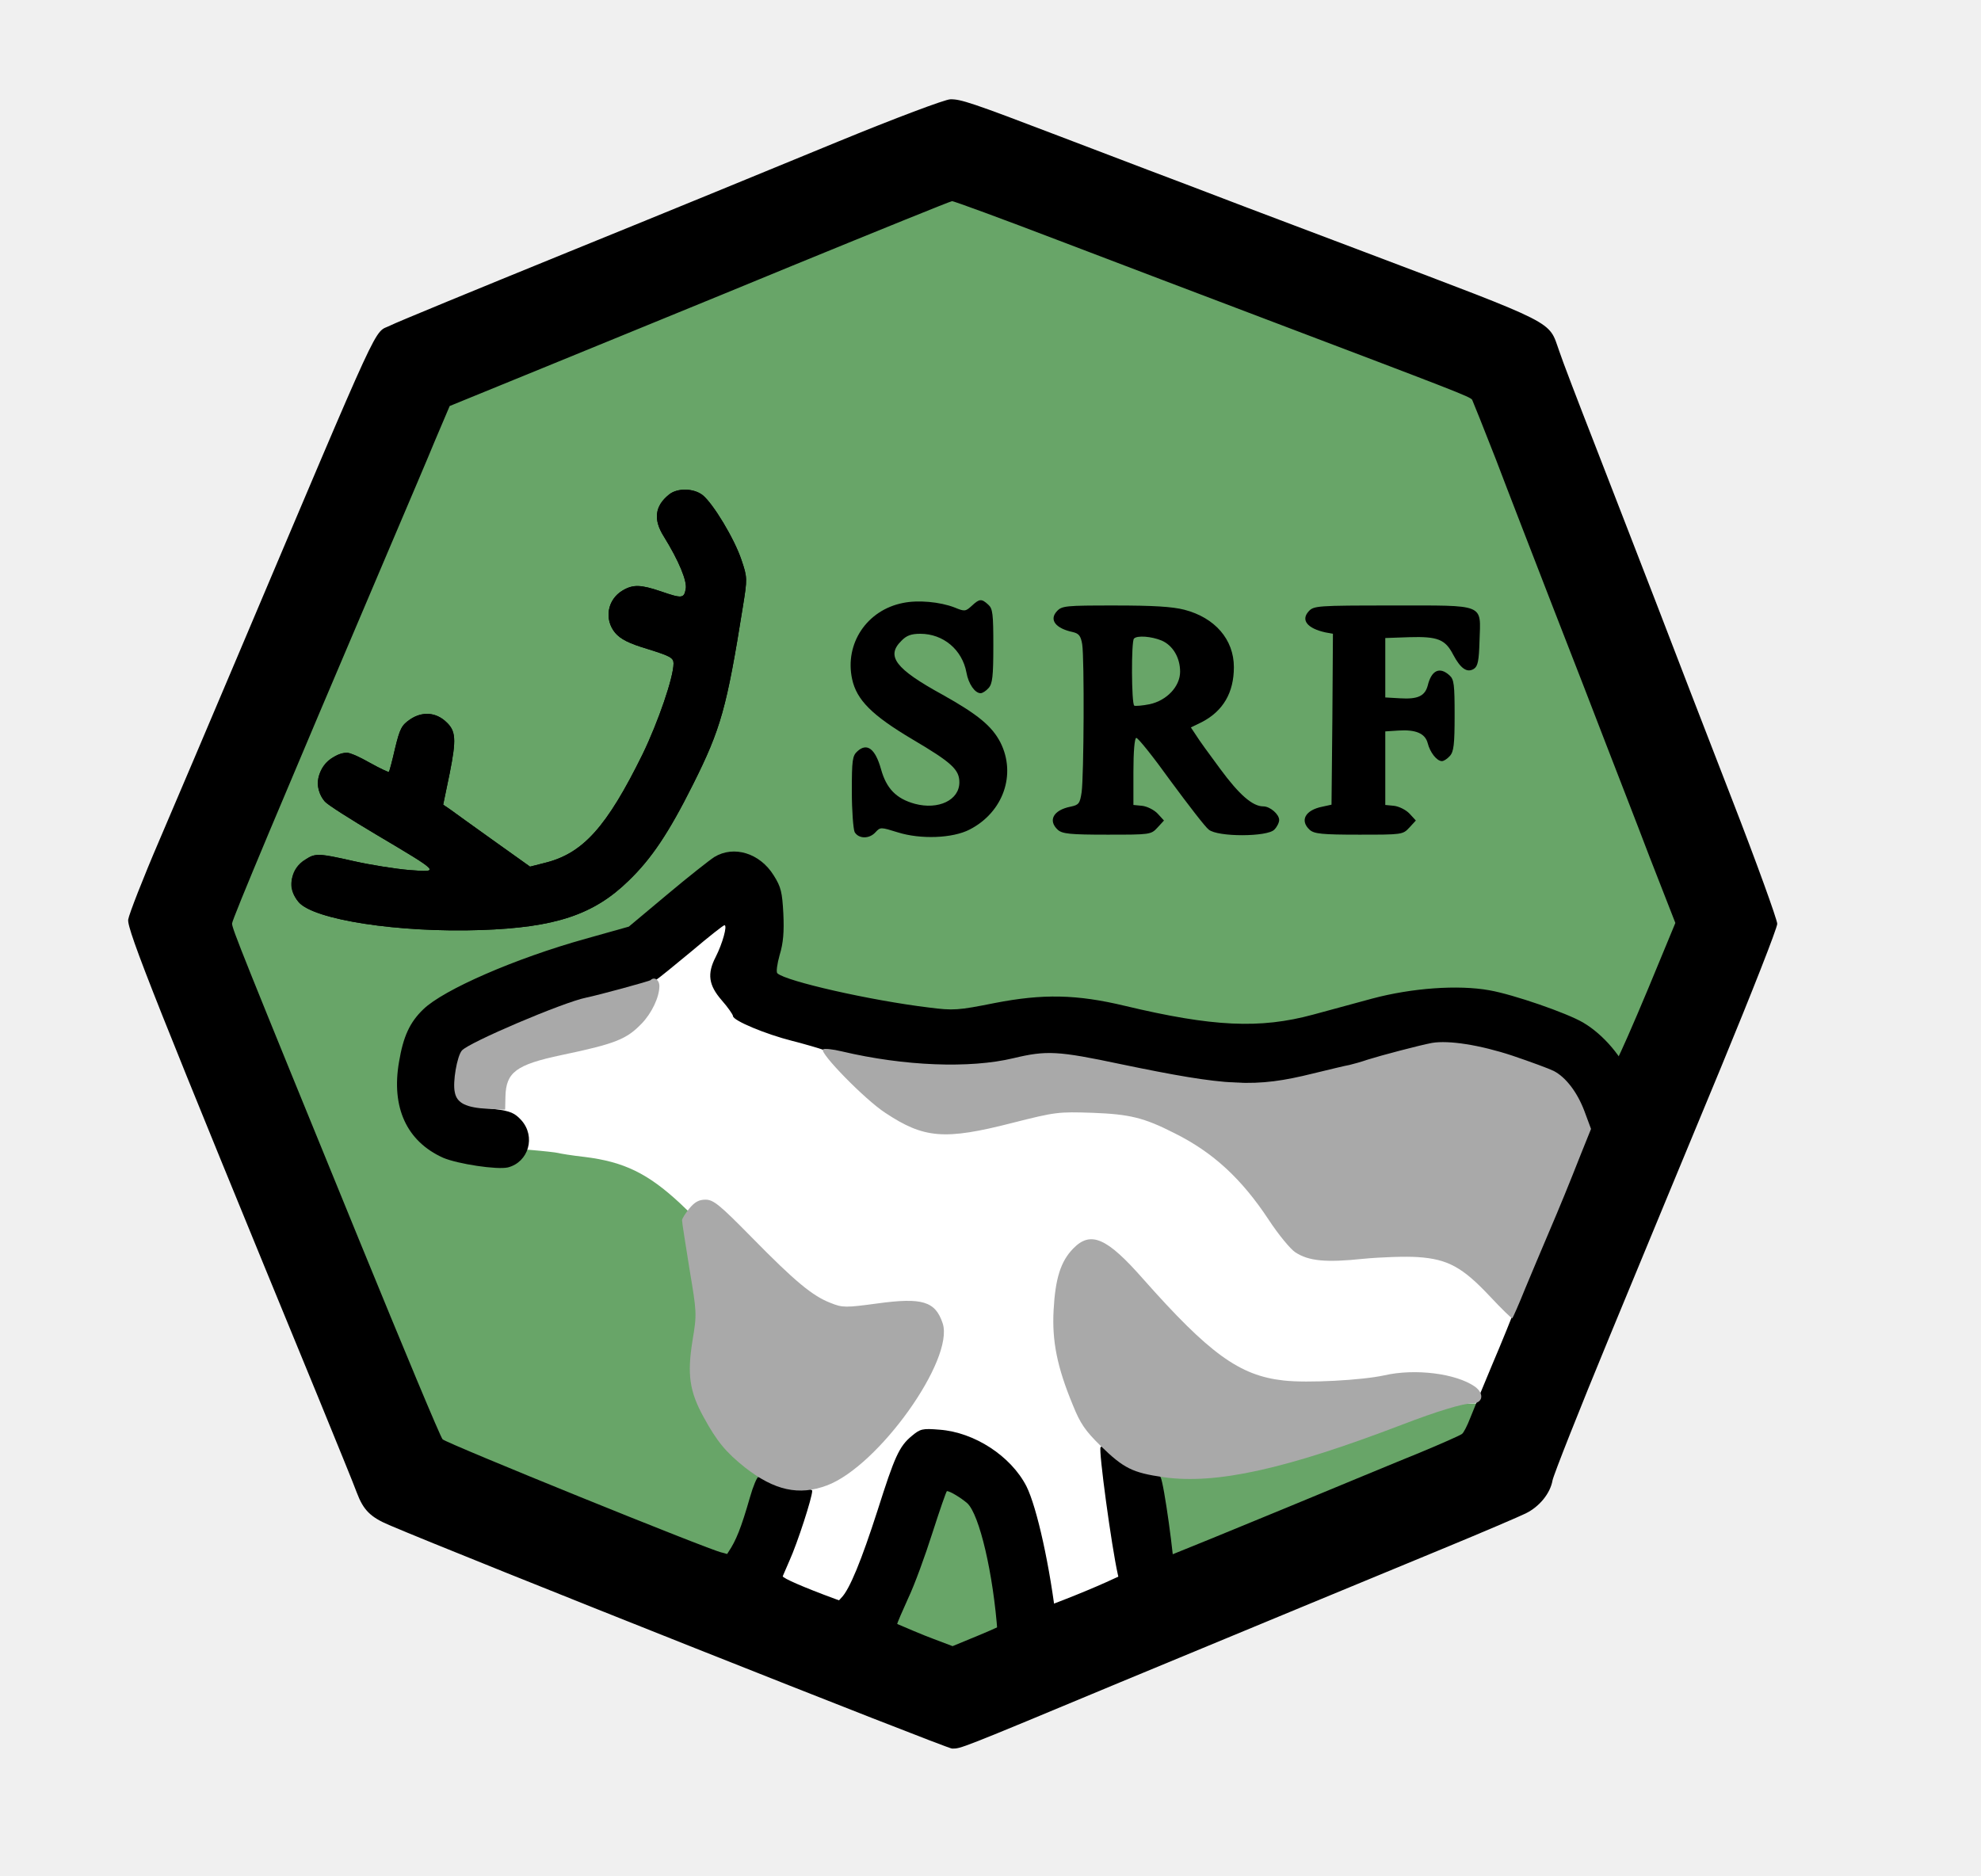
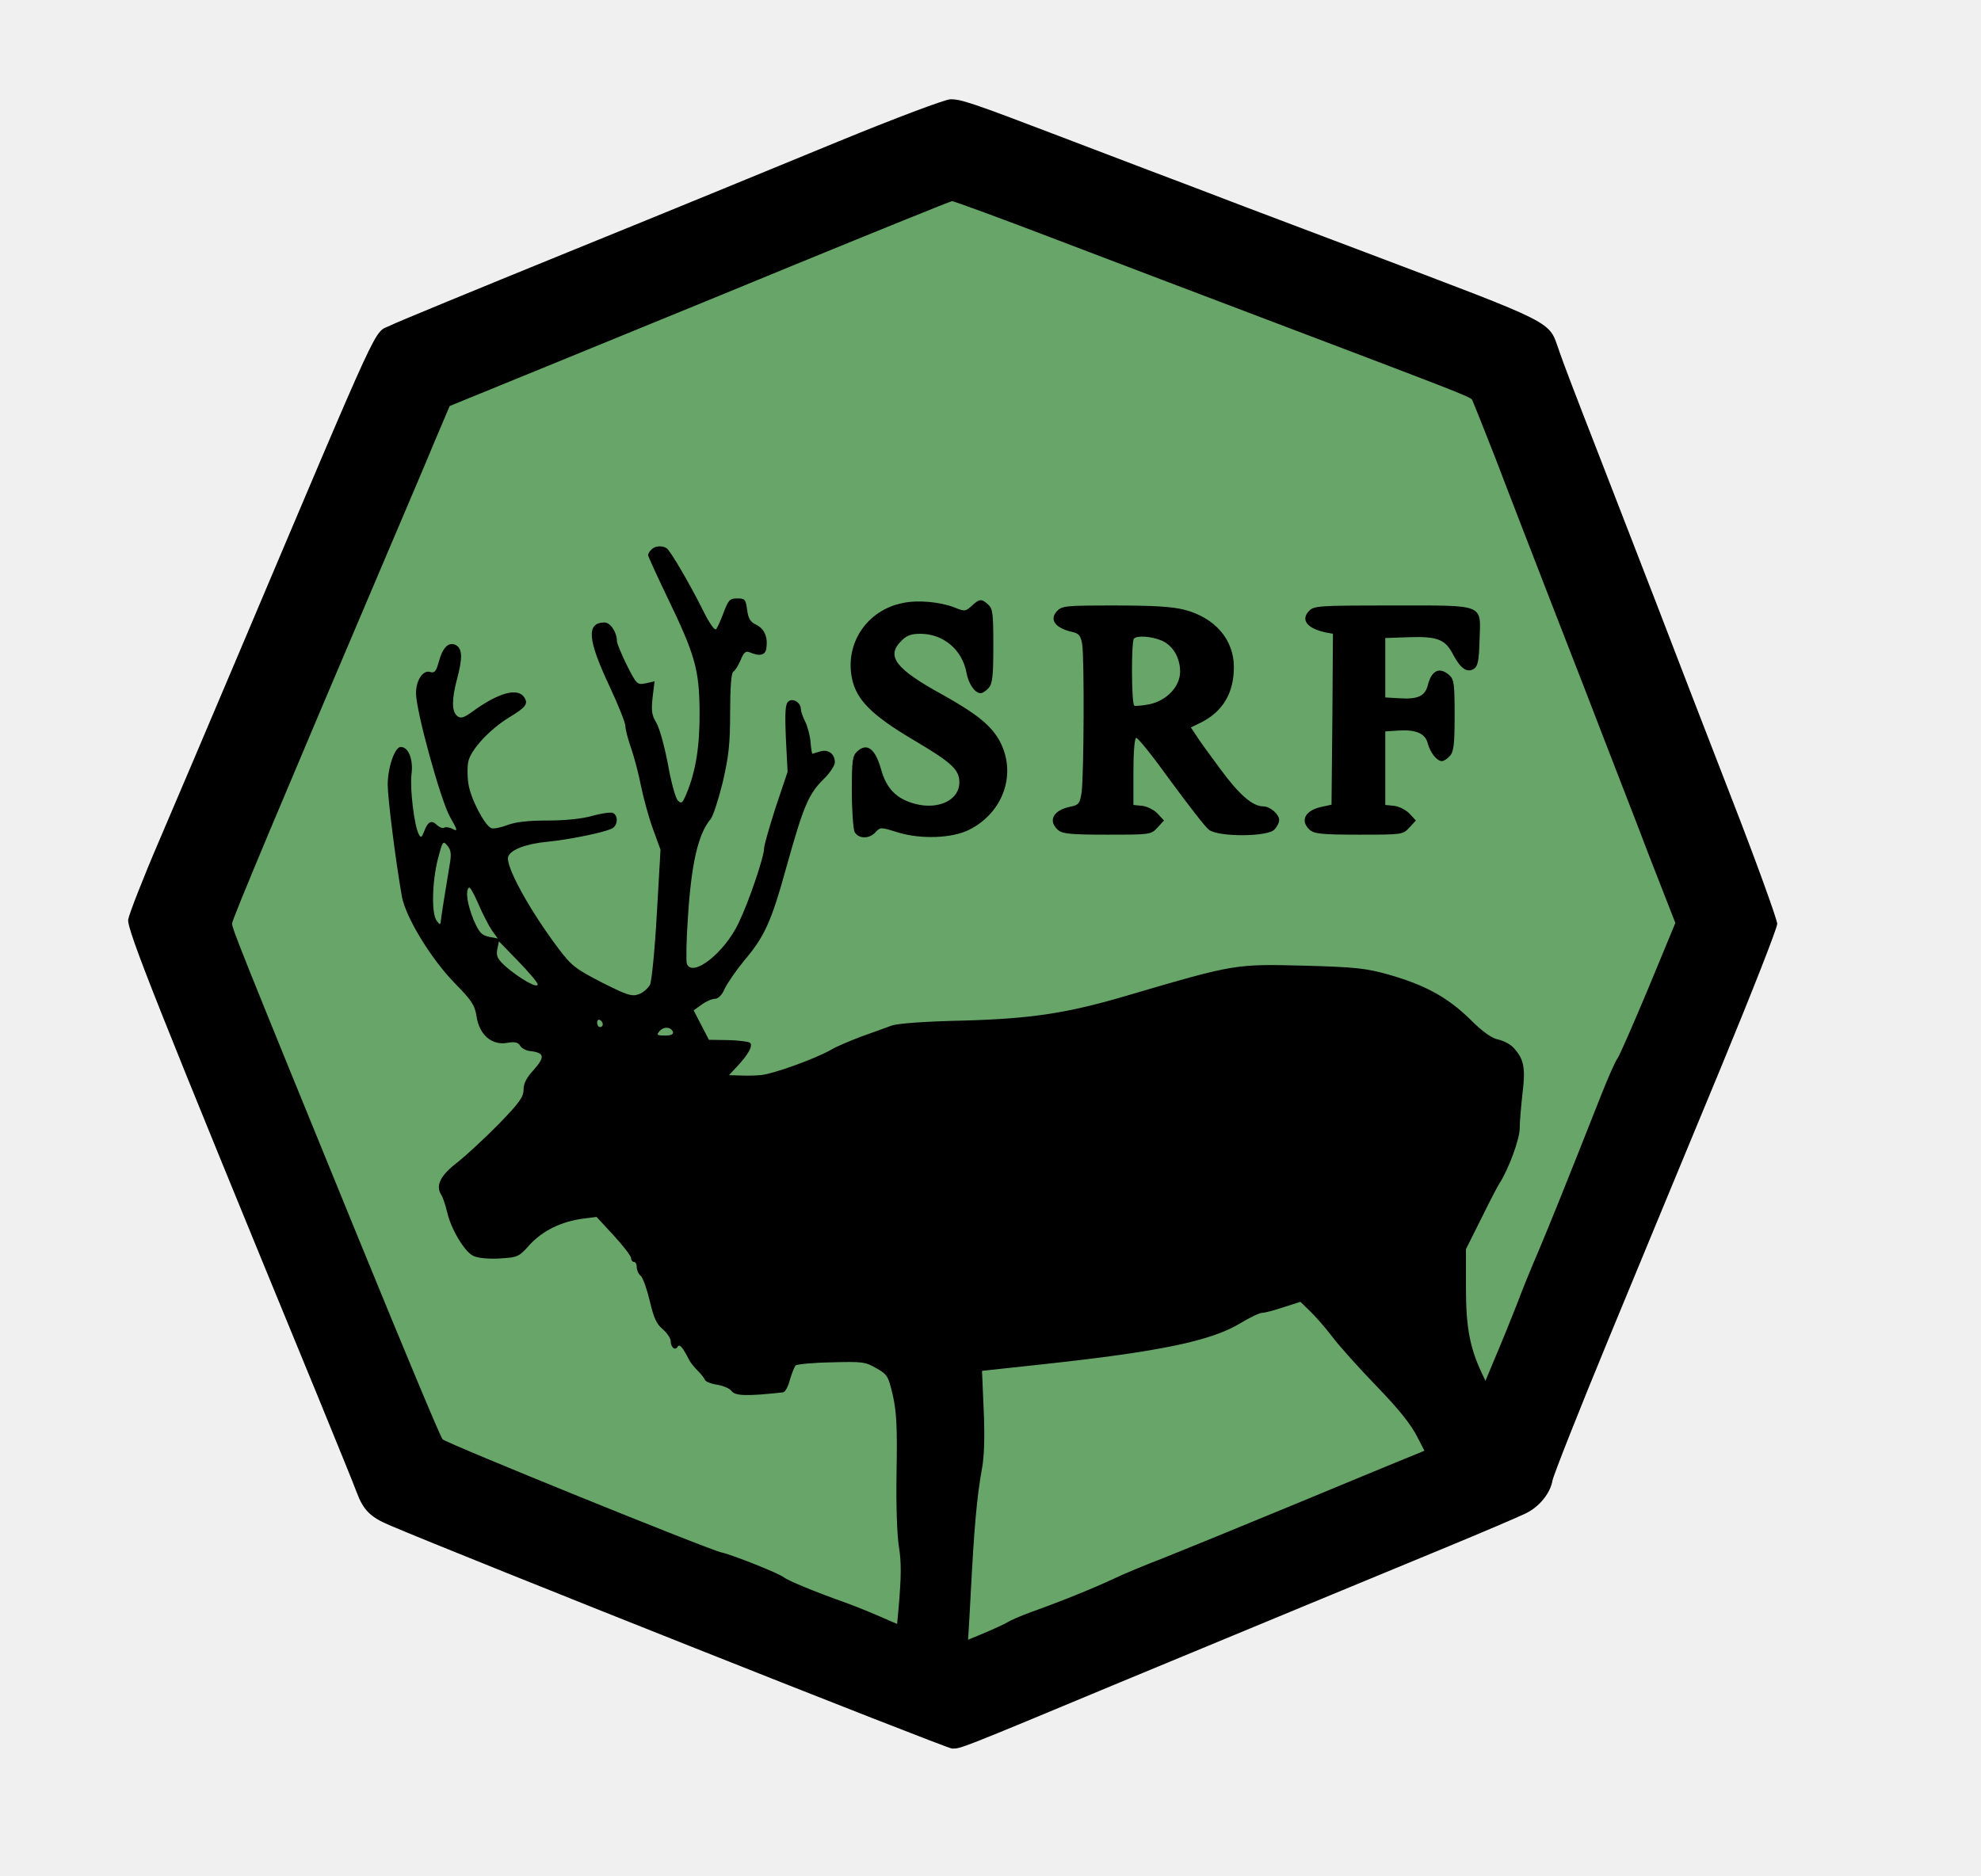
<svg xmlns="http://www.w3.org/2000/svg" version="1.0" width="700pt" height="663pt" viewBox="0 0 700 663" preserveAspectRatio="xMidYMid meet">
-   <g transform="translate(0,663) scale(0.1,-0.1)" fill="#000000" opacity="0" stroke="none">
-     <path d="M2445 4568 c-5 -14 -13 -55 -14 -74 -1 -6 -12 -23 -25 -37 -22 -24 -27 -25 -62 -15 -22 7 -45 16 -52 21 -7 6 -27 11 -45 13 -18 2 -45 4 -62 6 -25 2 -31 -1 -33 -20 -3 -18 4 -26 35 -38 21 -9 52 -27 70 -40 17 -13 34 -24 37 -24 19 0 103 -95 136 -153 45 -78 47 -87 22 -87 -29 0 -54 -24 -72 -71 -22 -55 -49 -65 -51 -17 -1 18 0 38 1 43 2 6 3 59 2 119 -1 78 -5 112 -14 118 -32 20 -98 -124 -98 -214 l0 -58 -33 0 c-37 0 -61 22 -136 123 -47 61 -59 67 -85 39 -14 -16 -14 -24 -4 -53 6 -19 14 -36 17 -39 4 -3 17 -18 30 -35 57 -75 119 -130 178 -157 96 -43 109 -89 16 -54 -65 24 -123 29 -149 11 -29 -19 -30 -35 -4 -63 14 -15 33 -22 58 -22 29 0 58 -13 125 -57 77 -50 89 -62 98 -97 10 -38 9 -42 -15 -63 -14 -12 -26 -27 -26 -33 0 -5 -5 -10 -11 -10 -7 0 -31 -16 -55 -35 -23 -19 -48 -35 -56 -34 -13 0 -78 92 -78 110 0 5 -20 37 -44 72 -60 87 -74 116 -82 178 -4 30 -11 59 -16 66 -5 7 -7 17 -3 23 4 6 -6 10 -24 10 -24 0 -31 -4 -31 -19 0 -10 -7 -25 -16 -32 -14 -11 -19 -10 -35 10 -16 19 -22 21 -34 11 -17 -14 -20 -46 -4 -55 6 -5 3 -13 -10 -22 -33 -23 -24 -44 39 -95 47 -38 90 -93 90 -115 0 -1 -13 -3 -29 -3 -33 0 -63 24 -55 43 5 15 -22 55 -31 45 -4 -3 -9 -24 -12 -47 -5 -39 -6 -40 -45 -39 -49 1 -55 -6 -38 -37 23 -43 73 -60 177 -60 l92 0 26 -34 c30 -42 31 -53 6 -75 -20 -18 -116 -56 -141 -56 -9 0 -30 14 -48 30 -37 33 -72 40 -72 13 0 -9 6 -24 14 -32 27 -30 22 -43 -23 -56 l-44 -14 -39 40 c-46 46 -71 47 -76 5 -2 -16 -7 -25 -10 -20 -11 15 -69 54 -81 54 -15 0 -14 -77 1 -82 6 -2 8 -9 4 -16 -4 -7 -14 -8 -30 -2 -29 11 -36 5 -36 -28 0 -36 43 -87 94 -111 l44 -22 51 27 c29 14 57 35 65 45 7 10 30 26 52 34 21 9 48 20 59 25 53 23 88 29 106 19 28 -15 24 -24 -23 -52 -49 -29 -91 -67 -114 -102 -9 -14 -22 -25 -29 -25 -6 0 -20 -9 -30 -20 -18 -20 -39 -31 -203 -106 -91 -41 -132 -80 -132 -124 0 -16 -4 -32 -10 -35 -17 -11 -11 -61 10 -80 11 -10 20 -29 20 -41 0 -14 10 -30 24 -39 21 -14 30 -14 92 1 38 8 74 20 81 26 24 20 109 12 150 -13 39 -24 90 -46 131 -56 12 -3 22 -10 22 -15 0 -5 3 -7 8 -5 11 8 84 -37 104 -64 11 -15 22 -57 29 -111 8 -57 16 -88 24 -88 12 0 47 -86 60 -147 3 -17 13 -34 21 -37 8 -3 14 -14 14 -25 0 -10 6 -21 14 -24 8 -3 20 -23 26 -44 7 -21 22 -49 32 -63 11 -14 26 -39 33 -57 8 -20 23 -35 38 -38 14 -4 29 -17 35 -31 8 -15 17 -22 27 -18 10 4 15 0 15 -10 0 -12 9 -16 35 -16 32 0 84 -17 95 -31 3 -4 16 -2 30 4 14 5 30 11 35 12 15 2 48 15 65 26 37 23 68 33 105 35 22 1 59 4 83 7 23 3 42 3 42 -1 0 -16 -161 -162 -186 -168 -15 -4 -52 -30 -81 -59 -47 -46 -53 -56 -53 -93 0 -37 5 -47 51 -89 28 -27 70 -75 93 -108 73 -106 95 -166 96 -265 1 -36 1 -76 1 -90 1 -29 22 -56 63 -77 44 -23 69 -3 115 91 46 92 59 140 42 159 -6 8 -8 16 -5 20 3 3 -32 43 -78 90 -45 46 -98 102 -116 125 -36 43 -65 92 -54 92 3 0 1 5 -6 12 -15 15 -16 38 -1 38 6 0 29 12 52 28 69 44 81 52 97 58 8 3 22 10 30 15 8 5 36 20 62 33 27 13 57 35 69 50 23 30 57 34 65 9 3 -10 10 -26 15 -35 12 -23 12 -124 -1 -168 -6 -19 -13 -74 -17 -121 -5 -69 -2 -96 13 -140 13 -39 18 -81 17 -149 -1 -124 -2 -127 -19 -141 -8 -6 -14 -18 -14 -27 0 -8 -18 -39 -40 -68 -47 -62 -51 -56 75 -99 44 -15 90 -33 102 -41 37 -23 61 -2 83 75 7 26 5 47 -12 95 -11 33 -24 65 -29 71 -5 5 -9 32 -9 60 0 67 21 336 28 355 7 19 10 30 17 60 19 81 24 131 26 263 1 81 6 147 11 147 4 0 8 9 8 19 0 26 56 71 88 71 15 0 99 -6 187 -14 88 -8 169 -13 180 -12 11 2 49 6 85 10 36 4 84 12 107 18 42 10 42 10 102 -42 34 -29 61 -57 61 -61 0 -5 8 -18 18 -28 64 -70 147 -220 139 -252 -3 -10 -1 -22 4 -25 12 -7 11 -48 -2 -98 -14 -49 -73 -179 -91 -198 -7 -7 -19 -31 -27 -53 -7 -22 -30 -62 -50 -90 -71 -95 -66 -106 27 -61 37 18 83 38 103 45 22 7 41 22 47 36 7 14 16 25 21 25 6 0 8 6 5 13 -2 7 7 26 21 41 14 15 25 31 25 35 0 5 11 28 24 52 13 24 39 82 56 128 18 46 45 97 61 114 27 28 28 33 22 91 -4 43 -15 76 -37 111 -32 51 -60 107 -69 136 -5 14 0 15 50 3 52 -12 104 -32 147 -56 35 -19 146 -110 146 -119 0 -5 5 -9 11 -9 6 0 32 -21 57 -47 50 -52 62 -88 65 -195 1 -31 5 -60 10 -64 4 -4 7 -18 7 -31 0 -20 3 -23 28 -17 15 4 43 15 63 25 l36 18 7 158 c3 87 9 179 12 205 7 52 15 42 -114 158 -34 30 -62 61 -62 69 0 8 -7 22 -16 32 -16 18 -24 125 -13 184 10 51 39 127 59 156 11 15 20 36 20 47 0 11 11 45 25 76 14 31 25 68 25 81 0 26 23 35 34 13 5 -11 51 -90 74 -126 12 -19 61 5 67 32 2 12 6 35 9 51 3 17 8 45 12 63 5 24 0 46 -20 86 -14 29 -26 60 -26 69 0 33 -64 82 -145 112 -27 10 -74 38 -103 63 -50 42 -196 122 -223 122 -7 0 -26 4 -43 9 -125 39 -192 46 -456 46 -183 0 -283 -4 -325 -13 -33 -7 -87 -18 -120 -23 -33 -5 -82 -14 -110 -19 -27 -6 -77 -14 -110 -19 -33 -5 -98 -17 -145 -26 -116 -24 -185 -16 -283 29 -88 41 -150 46 -252 20 -161 -41 -204 -47 -258 -35 -76 17 -76 17 -83 24 -4 4 -18 7 -31 7 -12 0 -23 5 -23 11 0 5 -4 8 -9 5 -16 -10 -59 12 -76 38 -14 20 -14 28 -3 45 7 12 21 21 30 21 10 0 18 4 18 9 0 5 22 31 50 58 89 86 57 130 -72 99 -40 -10 -87 -20 -105 -23 -18 -3 -38 -11 -44 -19 -6 -8 -19 -14 -28 -14 -9 0 -22 -5 -28 -11 -8 -8 -17 -8 -31 0 -11 6 -34 11 -51 11 -16 0 -32 4 -35 8 -7 12 58 53 127 82 55 23 98 58 186 153 24 26 47 45 51 42 4 -3 26 26 48 63 22 37 53 81 69 98 15 16 34 42 41 56 8 14 37 43 64 64 59 45 102 107 93 135 -8 26 -38 24 -50 -3 -15 -33 -34 -34 -30 -1 4 35 -23 117 -69 208 -35 68 -46 128 -26 140 6 3 10 19 10 34 0 16 11 44 24 63 13 20 25 54 28 77 3 36 1 41 -17 41 -25 -1 -44 -16 -74 -61 -14 -20 -33 -42 -43 -48 -17 -10 -18 -6 -18 61 0 79 -4 89 -38 107 -18 9 -23 9 -27 -1z m74 -558 c18 -79 2 -192 -30 -223 -11 -10 -19 -24 -19 -32 0 -21 -27 -19 -33 3 -3 9 -13 41 -21 71 l-15 54 34 56 c30 48 35 66 35 116 0 60 1 60 18 37 10 -13 24 -50 31 -82z" />
-   </g>
- 
- Hexagon background color
- <g transform="translate(0,663) scale(0.1,-0.1)" fill="#68a568" stroke="none">
+   <g transform="translate(0,663) scale(0.1,-0.1)" fill="#68a568" stroke="none">
    <path d="M3318 6145 c-2 -3 -33 -16 -69 -29 -35 -13 -125 -50 -199 -81 -74 -31 -162 -67 -195 -80 -70 -27 -321 -130 -350 -144 -20 -10 -44 -20 -275 -113 -69 -27 -129 -53 -135 -58 -5 -4 -23 -10 -39 -14 -16 -4 -48 -16 -70 -27 -23 -11 -120 -52 -216 -90 -96 -39 -197 -81 -225 -93 -27 -12 -75 -33 -106 -45 -55 -22 -58 -25 -87 -89 -16 -37 -48 -119 -71 -182 -24 -63 -62 -164 -85 -225 -44 -113 -92 -238 -145 -380 -17 -44 -46 -123 -66 -175 -32 -85 -82 -217 -150 -395 -12 -33 -41 -109 -63 -170 -23 -60 -66 -175 -97 -255 -30 -80 -55 -153 -55 -162 0 -9 9 -38 21 -65 12 -26 29 -70 39 -98 10 -27 43 -115 75 -195 32 -80 67 -172 80 -205 59 -156 109 -284 127 -325 12 -25 29 -67 39 -95 9 -27 37 -102 62 -165 25 -63 77 -198 117 -300 39 -102 88 -228 109 -280 21 -52 48 -123 60 -157 13 -34 31 -69 40 -77 9 -8 95 -45 191 -82 96 -36 194 -74 217 -85 22 -10 112 -46 200 -79 87 -33 172 -67 190 -75 35 -15 285 -115 348 -138 22 -8 103 -41 180 -72 77 -31 174 -69 215 -85 41 -15 149 -58 240 -94 91 -37 173 -69 183 -71 9 -2 21 -7 27 -10 5 -3 36 5 67 18 123 52 411 180 466 208 32 16 62 29 67 29 6 0 34 12 63 26 28 14 81 38 117 54 107 46 387 171 630 280 47 22 128 58 180 81 52 23 142 63 199 89 116 54 116 54 190 218 87 194 273 599 292 636 11 21 28 60 38 85 10 25 58 143 106 261 48 118 123 305 167 415 44 110 93 232 109 271 l29 72 -21 63 c-12 35 -33 98 -49 139 -15 41 -33 91 -39 110 -7 19 -33 91 -57 160 -25 69 -63 175 -84 235 -22 61 -62 173 -90 250 -28 77 -67 185 -86 240 -67 187 -93 260 -149 415 -31 85 -70 196 -87 245 -17 50 -41 113 -53 141 -22 48 -26 52 -97 78 -300 115 -483 187 -525 206 -24 11 -47 20 -53 20 -5 0 -56 18 -112 41 -57 23 -134 54 -173 69 -38 15 -137 53 -220 84 -82 31 -181 70 -220 86 -38 16 -124 50 -190 75 -110 42 -256 98 -379 146 -47 18 -87 24 -98 14z" />
  </g>

- Reindeer Body background
- <g transform="translate(0,663) scale(0.1,-0.1)" fill="#ffffff" stroke="none">
-     <path d="M2540 3443 c-8 -3 -49 -22 -90 -41 -41 -19 -81 -36 -90 -37 -12 -3 -481 -224 -802 -379 -103 -49 -104 -65 -13 -156 36 -35 65 -67 65 -70 0 -3 39 -47 88 -97 l87 -91 87 -6 c48 -4 93 -9 100 -11 7 -2 49 -9 94 -14 138 -17 223 -58 336 -163 89 -83 128 -135 128 -172 0 -17 7 -42 16 -54 8 -13 13 -31 9 -42 -3 -11 5 -81 19 -157 14 -76 28 -163 32 -193 14 -123 229 -1011 244 -1010 6 1 37 47 341 495 159 233 154 228 173 206 9 -10 36 -46 59 -80 42 -62 106 -153 306 -440 59 -85 115 -159 125 -165 13 -9 20 -7 32 9 8 11 17 31 20 45 3 14 23 84 44 155 21 72 47 162 58 200 45 157 64 221 73 237 5 10 9 26 9 35 0 10 16 63 34 118 l33 100 622 2 c343 1 629 4 636 7 12 4 15 53 18 258 1 139 6 264 11 278 6 19 5 21 -3 10 -8 -11 -11 75 -11 305 0 237 3 324 12 333 9 9 9 12 0 12 -8 0 -12 17 -12 45 l0 45 -1317 2 -1316 3 -44 100 c-24 55 -46 109 -50 120 -3 11 -15 40 -26 65 -12 25 -35 79 -51 120 -31 76 -46 89 -86 73z" />
-   </g>
- 
- Reindeer Outline
- <g transform="translate(0,663) scale(0.1,-0.1)" fill="#000000" stroke="none">
-     <path d="M2364 4882 c-50 -40 -56 -88 -19 -147 54 -87 84 -160 78 -187 -6 -33 -13 -34 -88 -8 -71 24 -98 25 -135 3 -54 -32 -66 -102 -26 -150 19 -22 48 -37 115 -57 80 -25 91 -31 91 -51 0 -49 -54 -206 -109 -320 -127 -258 -211 -352 -347 -385 l-51 -13 -129 92 c-71 51 -140 100 -153 110 l-25 17 23 111 c24 121 22 150 -13 182 -36 34 -84 37 -126 9 -31 -21 -37 -33 -54 -103 -10 -44 -20 -82 -22 -83 -1 -2 -31 12 -67 32 -35 20 -71 36 -80 36 -56 0 -114 -68 -103 -122 3 -18 14 -40 24 -51 9 -11 91 -63 182 -117 229 -136 225 -133 116 -125 -48 4 -136 18 -194 31 -127 29 -136 29 -172 7 -55 -32 -66 -102 -25 -151 53 -63 354 -109 645 -99 262 9 398 54 521 174 81 78 142 169 228 341 98 196 119 270 176 628 16 99 16 103 -5 165 -25 75 -100 199 -137 229 -32 25 -90 26 -119 2z" />
-     <path d="M2524 3601 c-17 -11 -92 -70 -167 -133 l-135 -113 -153 -43 c-248 -69 -502 -180 -573 -249 -48 -46 -71 -96 -86 -186 -28 -161 27 -281 156 -339 52 -22 191 -43 229 -34 73 19 99 109 47 167 -23 25 -38 32 -92 39 -123 15 -145 36 -134 122 8 65 31 93 104 125 30 14 78 35 105 48 78 37 249 93 365 121 57 13 114 31 126 39 11 7 69 54 129 104 59 50 111 91 115 91 11 0 -7 -65 -31 -112 -31 -60 -25 -100 21 -153 22 -25 40 -51 40 -56 0 -16 115 -64 210 -88 47 -12 94 -26 105 -30 27 -12 170 -38 277 -51 132 -16 241 -13 377 9 67 12 140 21 161 21 51 0 230 -32 365 -66 92 -23 138 -28 280 -31 185 -4 158 -9 475 76 187 51 259 63 325 55 65 -7 256 -64 318 -95 45 -24 89 -82 117 -158 12 -31 27 -63 35 -71 7 -8 23 -35 35 -59 l22 -45 13 25 c7 13 30 66 50 118 l37 94 -27 71 c-30 78 -98 159 -171 202 -58 34 -246 99 -331 114 -111 20 -274 8 -413 -29 -63 -17 -158 -43 -210 -57 -188 -51 -355 -43 -665 31 -171 41 -290 43 -460 10 -130 -26 -146 -27 -232 -16 -207 25 -506 93 -536 121 -5 4 -1 33 8 65 13 42 16 83 13 146 -4 75 -8 94 -34 135 -49 79 -141 107 -210 65z" />
-     <path d="M3222 1555 c-45 -37 -61 -74 -121 -263 -57 -177 -99 -280 -128 -309 -10 -10 -28 -33 -41 -50 l-23 -32 23 -15 c13 -8 46 -25 73 -37 28 -12 62 -30 76 -40 l26 -18 31 45 c18 24 32 48 32 53 0 4 18 46 39 92 22 46 60 150 86 232 26 81 49 147 51 147 11 0 50 -24 72 -43 43 -40 92 -249 107 -460 4 -55 12 -90 19 -93 12 -5 52 10 143 53 l52 24 -5 47 c-23 203 -70 415 -107 489 -55 107 -184 191 -307 200 -61 5 -68 3 -98 -22z" />
-     <path d="M3889 1515 c-8 -8 39 -353 61 -450 12 -49 23 -99 25 -110 2 -11 4 -21 4 -22 1 -1 29 12 64 29 34 17 72 34 85 39 19 7 22 16 22 59 0 59 -37 328 -49 349 -7 14 -18 18 -69 26 -29 4 -98 51 -106 71 -5 13 -28 19 -37 9z" />
-     <path d="M2650 1338 c-31 -108 -49 -153 -76 -193 -13 -20 -24 -40 -24 -45 0 -11 162 -100 183 -100 13 0 28 23 26 40 0 3 14 37 31 75 28 62 80 222 80 246 0 5 -20 9 -44 9 -24 0 -65 9 -91 20 -26 11 -51 20 -55 20 -5 0 -19 -33 -30 -72z" />
-     <path d="M2364 4882 c-50 -40 -56 -88 -19 -147 54 -87 84 -160 78 -187 -6 -33 -13 -34 -88 -8 -71 24 -98 25 -135 3 -54 -32 -66 -102 -26 -150 19 -22 48 -37 115 -57 80 -25 91 -31 91 -51 0 -49 -54 -206 -109 -320 -127 -258 -211 -352 -347 -385 l-51 -13 -129 92 c-71 51 -140 100 -153 110 l-25 17 23 111 c24 121 22 150 -13 182 -36 34 -84 37 -126 9 -31 -21 -37 -33 -54 -103 -10 -44 -20 -82 -22 -83 -1 -2 -31 12 -67 32 -72 40 -85 43 -127 21 -59 -30 -75 -111 -32 -158 9 -11 91 -63 182 -117 229 -136 225 -133 116 -125 -48 4 -136 18 -194 31 -138 31 -147 31 -188 -10 -43 -43 -46 -90 -9 -134 53 -63 354 -109 645 -99 262 9 398 54 521 174 81 78 142 169 228 341 98 196 119 270 176 628 16 99 16 103 -5 165 -25 75 -100 199 -137 229 -32 25 -90 26 -119 2z" />
+ Reindeer
+ <g transform="translate(-60,660) scale(0.1,-0.1)" fill="#000000" stroke="none">
+     <path d="M2902 4658 c-7 -7 -12 -15 -12 -20 0 -4 31 -72 69 -151 98 -203 112 -255 113 -402 1 -121 -13 -211 -47 -292 -14 -32 -17 -35 -30 -22 -8 8 -24 66 -35 129 -12 63 -30 128 -41 146 -16 26 -18 42 -13 89 l7 57 -31 -7 c-30 -6 -32 -5 -67 64 -19 39 -35 77 -35 85 0 31 -23 66 -44 66 -65 -1 -60 -60 18 -226 31 -66 56 -129 56 -141 0 -11 9 -46 20 -77 11 -32 27 -92 35 -134 9 -43 27 -110 42 -151 l27 -74 -13 -226 c-7 -126 -18 -237 -24 -251 -7 -13 -25 -29 -40 -34 -24 -9 -42 -3 -131 42 -93 48 -107 59 -153 120 -103 137 -189 294 -177 325 9 24 63 45 139 52 79 8 201 33 228 47 21 11 22 47 2 55 -9 3 -42 -2 -74 -11 -35 -10 -95 -16 -156 -16 -68 0 -113 -5 -142 -16 -23 -9 -49 -14 -57 -11 -24 10 -74 106 -81 158 -4 27 -4 62 0 78 9 42 76 114 145 156 58 35 68 48 52 71 -23 34 -89 16 -177 -47 -37 -27 -47 -30 -60 -19 -19 16 -19 59 0 130 20 75 19 107 -4 120 -26 13 -47 -8 -61 -61 -9 -32 -15 -39 -30 -34 -25 8 -50 -29 -50 -75 0 -63 87 -378 120 -437 27 -47 28 -53 10 -43 -11 6 -25 8 -30 5 -6 -4 -17 1 -26 9 -19 19 -32 13 -45 -22 -9 -23 -12 -24 -19 -11 -16 29 -32 161 -26 212 7 52 -10 97 -38 97 -21 0 -46 -73 -46 -133 0 -47 27 -264 50 -395 13 -73 102 -220 188 -308 59 -60 70 -77 76 -117 10 -64 53 -102 107 -93 29 5 40 2 47 -10 5 -9 22 -18 37 -19 49 -6 51 -21 12 -65 -26 -28 -37 -49 -37 -71 0 -26 -15 -47 -87 -121 -49 -50 -114 -110 -145 -135 -61 -46 -79 -82 -60 -114 7 -10 16 -38 22 -63 13 -58 60 -138 91 -154 15 -8 50 -12 92 -10 67 4 70 5 110 50 46 49 111 81 188 91 l47 6 61 -66 c33 -36 61 -72 61 -80 0 -7 5 -13 10 -13 6 0 10 -8 10 -19 0 -10 6 -24 14 -30 8 -7 22 -47 32 -89 14 -60 24 -82 46 -100 15 -13 28 -32 28 -42 0 -23 16 -35 25 -19 7 10 18 -4 41 -49 4 -8 17 -24 29 -36 12 -12 24 -27 26 -33 2 -6 22 -14 43 -17 22 -4 44 -13 51 -22 12 -18 55 -19 182 -5 7 0 18 20 24 44 7 23 16 46 20 51 4 4 61 10 126 11 110 3 121 2 160 -21 39 -22 42 -28 58 -96 13 -58 16 -114 13 -273 -2 -120 2 -226 9 -266 8 -51 8 -101 -2 -215 -7 -82 -15 -156 -19 -165 -6 -13 9 -18 91 -32 54 -9 112 -19 130 -23 30 -6 32 -4 37 27 3 19 10 128 16 244 12 233 22 348 40 445 8 42 10 114 6 205 l-6 140 213 23 c417 45 598 83 701 146 33 20 67 36 76 36 9 0 43 9 76 20 l59 19 33 -32 c19 -18 55 -59 80 -92 25 -33 96 -112 157 -175 79 -82 121 -134 145 -182 l35 -68 118 0 117 0 0 104 c0 98 -2 108 -34 172 -52 105 -66 176 -66 327 l0 132 55 110 c30 61 59 117 65 125 31 49 70 154 70 192 0 24 5 80 10 125 11 88 5 121 -32 160 -12 13 -36 25 -54 29 -22 4 -55 27 -101 73 -79 77 -158 120 -288 157 -79 22 -116 26 -295 31 -245 6 -244 7 -625 -105 -213 -63 -338 -82 -578 -89 -140 -3 -235 -10 -257 -18 -19 -7 -68 -25 -108 -39 -39 -15 -87 -35 -105 -46 -56 -32 -210 -88 -252 -90 -22 -2 -55 -2 -74 -1 l-35 1 26 28 c43 45 61 79 47 87 -6 4 -41 8 -77 9 l-67 1 -27 52 -27 52 28 20 c16 12 37 21 48 21 11 0 25 14 35 38 10 20 40 63 66 95 74 87 97 138 151 333 60 215 78 257 130 309 23 22 41 49 41 61 0 30 -24 47 -52 38 -13 -4 -25 -7 -27 -8 -2 -1 -5 18 -7 42 -2 24 -11 56 -19 72 -8 16 -15 35 -15 43 0 24 -28 41 -44 28 -11 -9 -13 -36 -9 -131 l6 -118 -42 -125 c-22 -69 -41 -134 -41 -145 0 -30 -53 -187 -90 -264 -50 -106 -164 -195 -183 -144 -3 8 -2 83 4 167 12 187 36 292 80 344 9 11 28 70 43 131 21 91 26 135 26 247 0 88 4 138 11 143 6 3 18 22 26 41 11 27 18 33 31 28 36 -16 57 -11 60 14 6 39 -7 69 -36 83 -21 10 -28 22 -32 53 -5 37 -8 40 -35 40 -26 0 -31 -5 -48 -50 -10 -27 -22 -54 -27 -59 -5 -5 -25 24 -45 65 -50 100 -116 212 -129 221 -16 11 -41 9 -54 -4z m-714 -1120 c-14 -84 -28 -171 -30 -191 -2 -17 -3 -17 -15 -1 -19 25 -16 137 4 217 17 65 18 67 34 48 13 -16 15 -29 7 -73z m150 -226 l21 -29 -31 6 c-27 6 -35 15 -55 61 -22 55 -29 101 -16 113 3 4 18 -22 33 -57 15 -35 37 -78 48 -94z m162 -191 c0 -16 -63 20 -112 62 -30 27 -35 37 -31 61 l6 29 68 -70 c38 -39 69 -76 69 -82z m230 -142 c0 -5 -4 -9 -10 -9 -5 0 -10 7 -10 16 0 8 5 12 10 9 6 -3 10 -10 10 -16z m248 -26 c2 -9 -7 -13 -28 -13 -28 0 -31 2 -20 15 15 18 41 16 48 -2z" />
  </g>

Hexagon Outline
<g transform="translate(0,663) scale(0.1,-0.1)" fill="#000000" stroke="none">
    <path d="M2960 6129 c-201 -83 -630 -259 -955 -391 -324 -132 -606 -248 -625 -258 -63 -32 -16 69 -545 -1180 -92 -217 -214 -505 -272 -640 -58 -135 -107 -261 -110 -280 -5 -35 104 -309 672 -1690 64 -157 126 -308 136 -336 23 -61 48 -86 114 -114 250 -107 1970 -790 1989 -790 32 0 18 -6 596 235 564 234 787 326 1135 470 143 59 276 116 296 126 49 24 87 71 95 117 4 20 94 248 201 507 107 259 284 687 394 952 109 264 199 493 199 508 0 14 -72 214 -161 443 -89 229 -210 543 -269 697 -60 154 -156 404 -215 555 -59 151 -116 300 -126 331 -38 107 0 88 -689 349 -85 32 -270 102 -410 155 -140 54 -300 114 -355 135 -55 21 -197 75 -315 120 -306 117 -346 130 -382 129 -18 0 -196 -67 -398 -150z m784 -350 c204 -78 531 -202 726 -276 672 -255 725 -275 732 -286 3 -6 41 -101 84 -211 42 -111 133 -345 201 -521 69 -176 153 -394 188 -485 35 -91 105 -270 154 -399 l91 -233 -96 -232 c-53 -127 -102 -238 -108 -246 -7 -8 -33 -67 -58 -130 -141 -357 -181 -455 -223 -555 -26 -60 -60 -144 -75 -185 -16 -41 -55 -138 -88 -215 -32 -77 -67 -161 -77 -187 -10 -26 -23 -52 -29 -56 -6 -5 -74 -35 -151 -67 -77 -31 -286 -118 -465 -192 -179 -74 -377 -155 -440 -180 -63 -24 -142 -57 -175 -73 -68 -32 -186 -80 -290 -117 -38 -14 -75 -30 -82 -35 -7 -5 -54 -27 -105 -48 l-92 -38 -66 25 c-36 13 -103 42 -150 62 -47 21 -116 50 -155 64 -121 43 -209 80 -225 92 -18 15 -186 81 -220 88 -39 7 -973 386 -986 400 -7 6 -139 323 -294 702 -418 1023 -450 1103 -450 1121 0 14 172 424 555 1324 62 146 136 319 163 385 l51 120 328 134 c180 74 578 236 883 362 305 125 559 228 564 228 5 1 176 -62 380 -140z" />
  </g>

Letters
<g transform="translate(0,663) scale(0.1,-0.1)" fill="#000000" stroke="none">
    <path d="M3191 4499 c-128 -25 -207 -144 -180 -269 16 -74 70 -128 213 -213 139 -82 166 -107 166 -152 0 -63 -74 -98 -157 -76 -66 18 -101 54 -120 123 -20 71 -49 94 -83 63 -18 -16 -20 -31 -20 -142 0 -68 5 -133 10 -144 14 -24 52 -25 74 0 17 18 18 18 79 -1 80 -25 193 -21 253 10 119 61 166 195 109 308 -30 58 -80 99 -205 169 -166 91 -200 136 -145 190 18 19 35 25 67 25 81 0 148 -56 163 -137 7 -40 30 -73 50 -73 7 0 19 8 28 18 14 15 17 42 17 149 0 113 -2 132 -18 146 -24 22 -31 21 -58 -4 -22 -20 -25 -21 -61 -6 -52 20 -129 27 -182 16z" />
    <path d="M3734 4469 c-27 -30 -4 -60 57 -73 21 -5 28 -13 33 -43 8 -50 6 -466 -2 -523 -6 -40 -10 -45 -39 -51 -61 -12 -81 -49 -45 -82 16 -14 43 -17 174 -17 152 0 155 0 178 25 l23 25 -22 24 c-13 14 -38 26 -55 28 l-31 3 0 118 c0 70 4 118 10 119 6 1 61 -68 122 -153 62 -84 122 -162 134 -171 32 -27 209 -26 232 0 10 10 17 25 17 34 0 20 -32 48 -56 48 -38 0 -85 41 -152 132 -38 51 -77 105 -86 120 l-18 27 39 19 c75 39 113 104 113 194 0 98 -67 175 -175 203 -43 11 -110 15 -246 15 -175 0 -187 -1 -205 -21z m371 -103 c39 -17 65 -60 65 -110 0 -52 -47 -102 -108 -115 -25 -5 -50 -7 -54 -5 -10 6 -11 228 -1 237 11 12 62 8 98 -7z" />
    <path d="M4624 4469 c-28 -31 -4 -60 59 -74 l27 -5 -2 -302 -3 -302 -32 -7 c-61 -12 -81 -49 -45 -82 16 -14 43 -17 174 -17 152 0 155 0 178 25 l23 25 -22 24 c-13 14 -38 26 -55 28 l-31 3 0 130 0 130 46 3 c62 4 95 -10 104 -45 8 -32 32 -63 50 -63 7 0 19 8 28 18 14 15 17 41 17 144 0 108 -2 127 -18 141 -35 32 -64 18 -77 -36 -10 -37 -35 -49 -98 -45 l-52 3 0 105 0 105 85 3 c101 3 127 -8 155 -62 26 -49 49 -65 73 -50 14 9 18 28 20 99 4 133 25 125 -308 125 -267 0 -278 -1 -296 -21z" />
  </g>
- 
- Body accent patches
- <g transform="translate(0,663) scale(0.1,-0.1)" fill="#A9A9A9" stroke="none">
-     <path d="M2299 3166 c-4 -4 -184 -53 -228 -62 -80 -16 -416 -159 -439 -187 -17 -20 -33 -112 -25 -147 7 -39 40 -55 118 -59 l60 -3 1 46 c2 86 37 113 198 147 191 40 230 56 283 111 36 37 63 94 63 133 0 22 -18 34 -31 21z" />
-     <path d="M5060 2944 c-43 -8 -183 -45 -227 -59 -23 -8 -52 -16 -65 -19 -13 -2 -70 -16 -128 -30 -205 -51 -300 -46 -680 33 -222 47 -262 49 -379 21 -154 -37 -386 -28 -606 24 -33 8 -63 11 -67 7 -13 -12 149 -178 220 -224 137 -91 210 -97 448 -36 154 39 163 40 284 36 132 -5 182 -17 290 -72 137 -68 238 -162 333 -306 34 -52 77 -104 94 -115 47 -31 108 -37 240 -23 64 6 151 9 193 6 106 -7 158 -36 254 -138 42 -45 78 -80 80 -78 2 2 23 49 45 104 23 55 59 141 80 190 47 110 73 174 118 288 l35 87 -23 62 c-25 67 -66 121 -109 143 -16 8 -81 32 -146 54 -115 38 -225 55 -284 45z" />
-     <path d="M2436 2359 c-14 -17 -26 -36 -26 -42 0 -7 12 -83 26 -170 26 -156 27 -160 11 -255 -19 -119 -11 -179 39 -270 47 -86 78 -124 147 -179 104 -81 190 -100 289 -63 182 68 451 445 409 573 -26 78 -72 92 -232 70 -111 -15 -122 -15 -164 2 -63 24 -125 75 -278 231 -114 116 -136 134 -164 134 -23 0 -38 -8 -57 -31z" />
-     <path d="M3792 2217 c-44 -45 -63 -106 -69 -217 -6 -109 12 -201 68 -336 26 -65 44 -91 98 -144 82 -80 113 -95 223 -111 185 -26 430 28 843 186 122 47 215 75 246 75 39 0 45 34 11 59 -67 47 -212 65 -321 40 -77 -17 -272 -28 -356 -18 -155 17 -262 95 -495 358 -129 147 -186 172 -248 108z" />
-   </g>
</svg>
